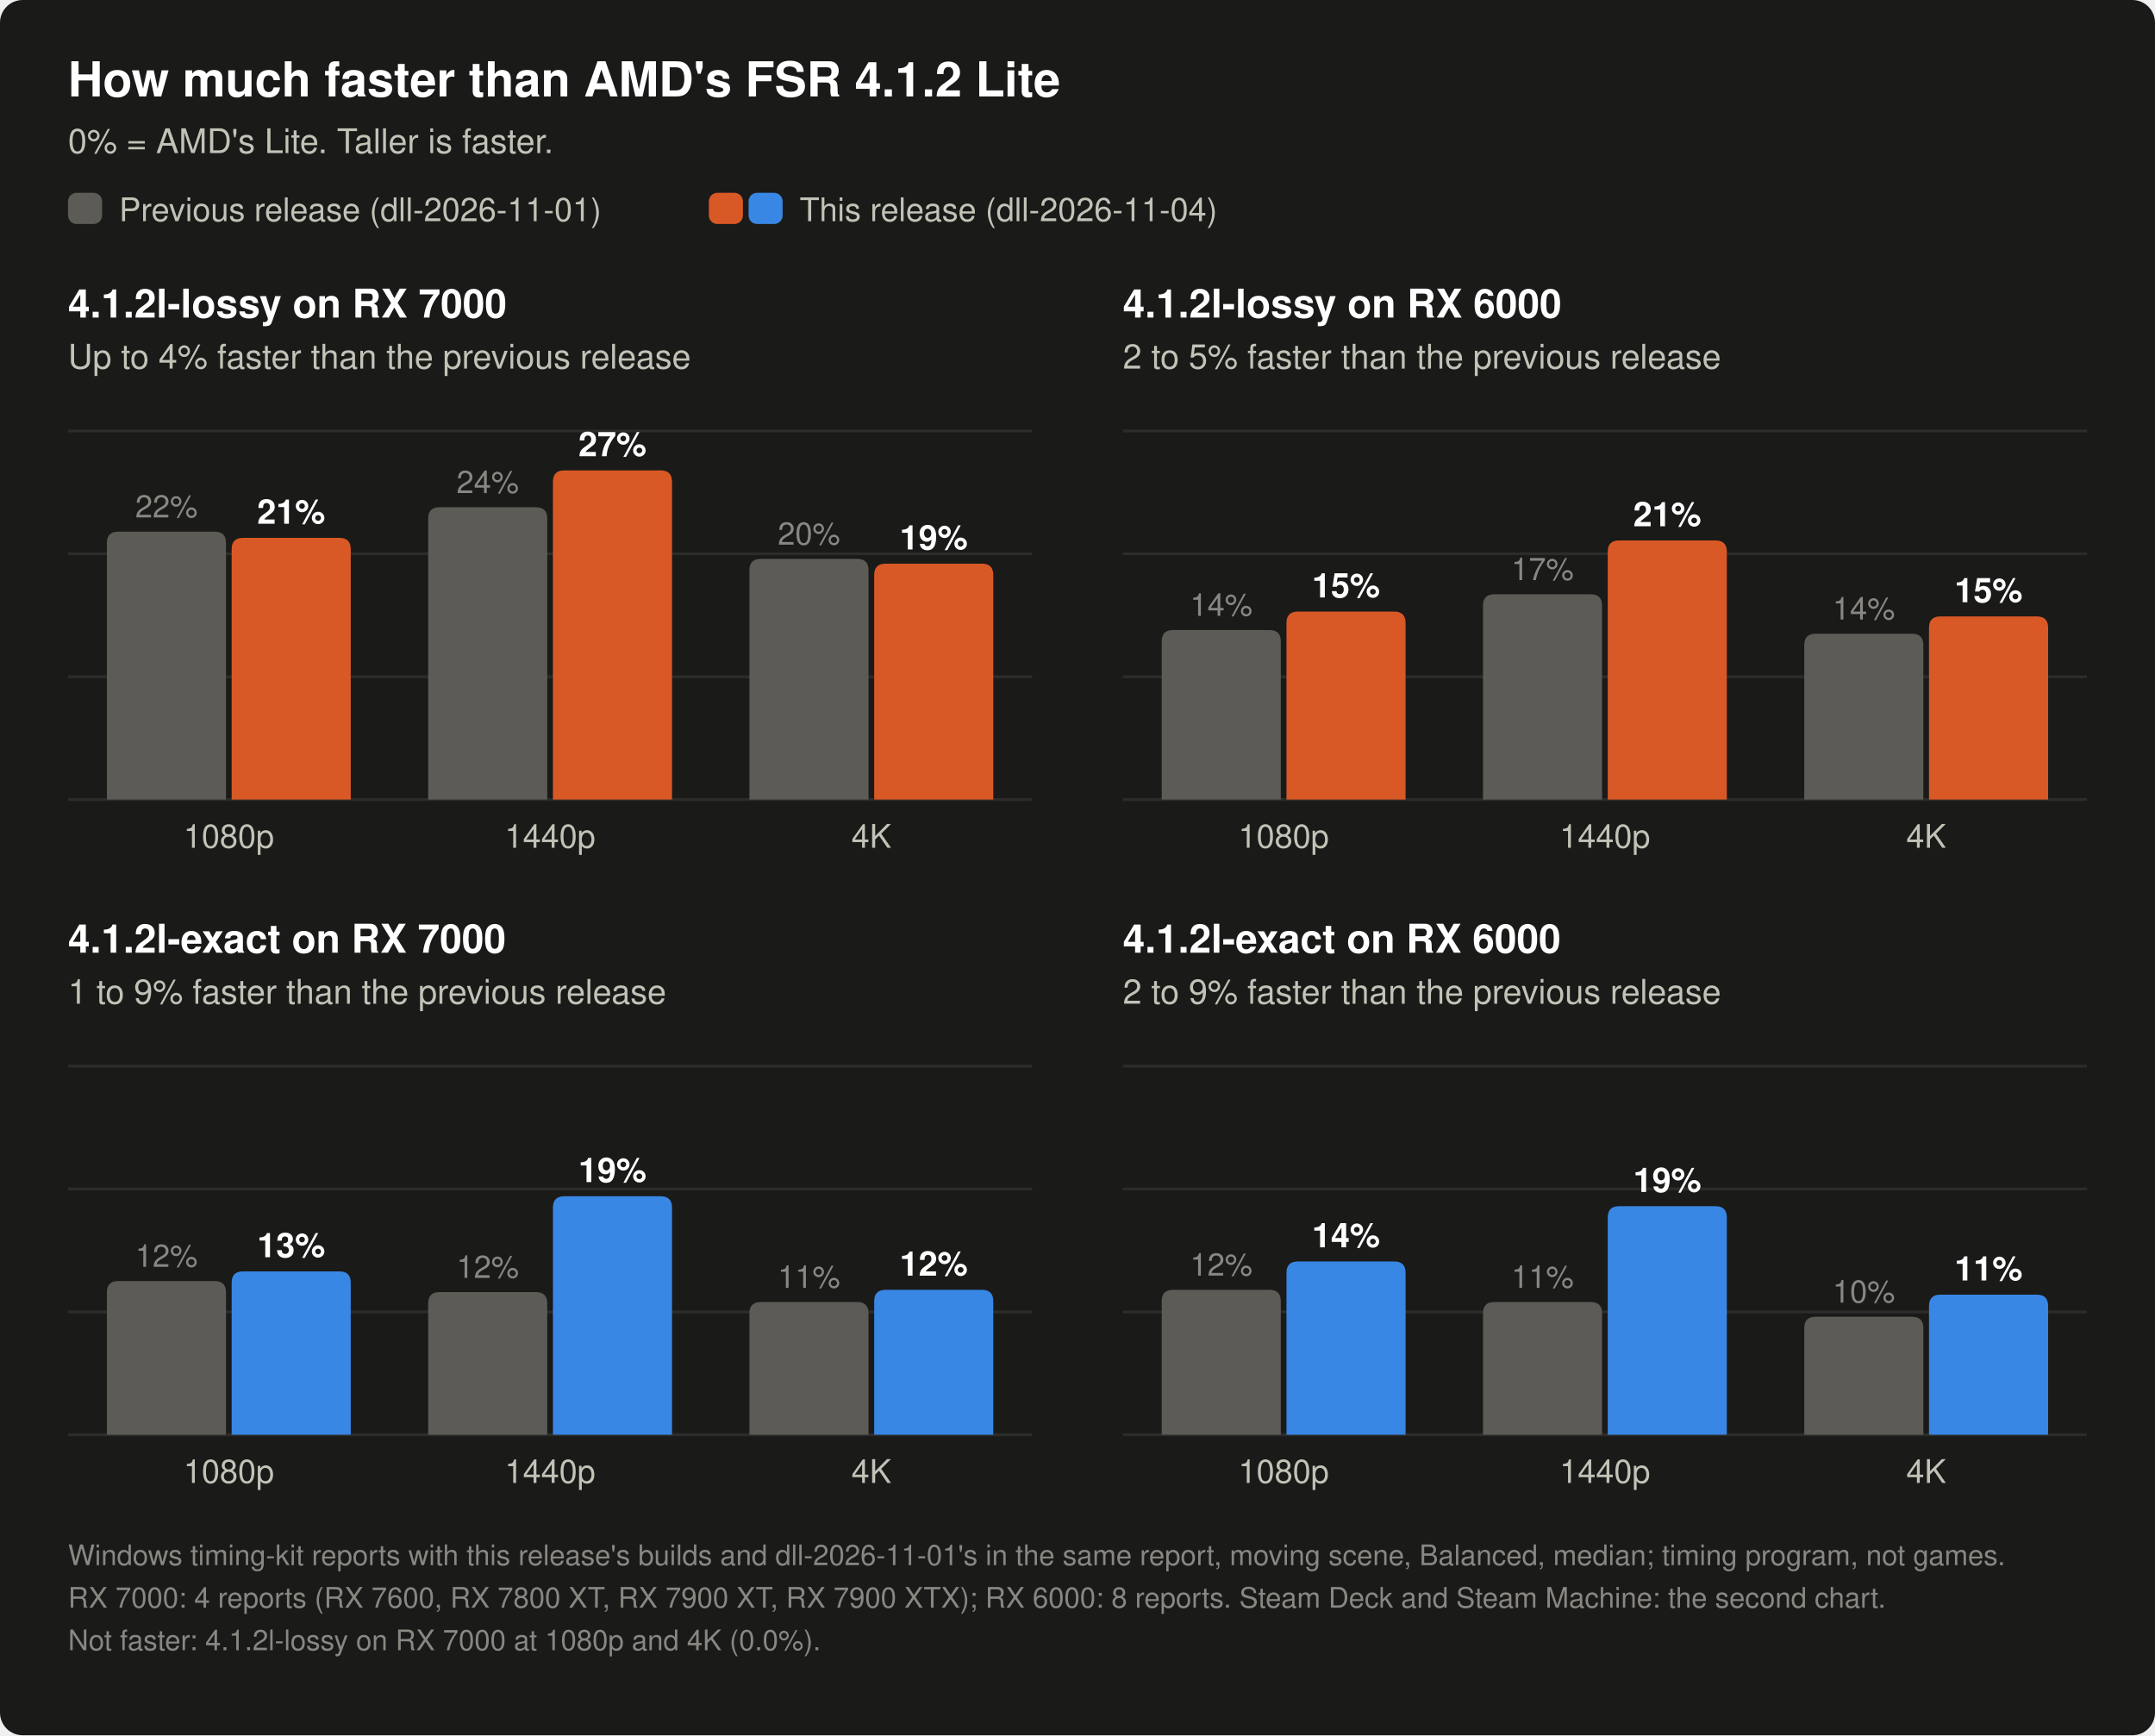
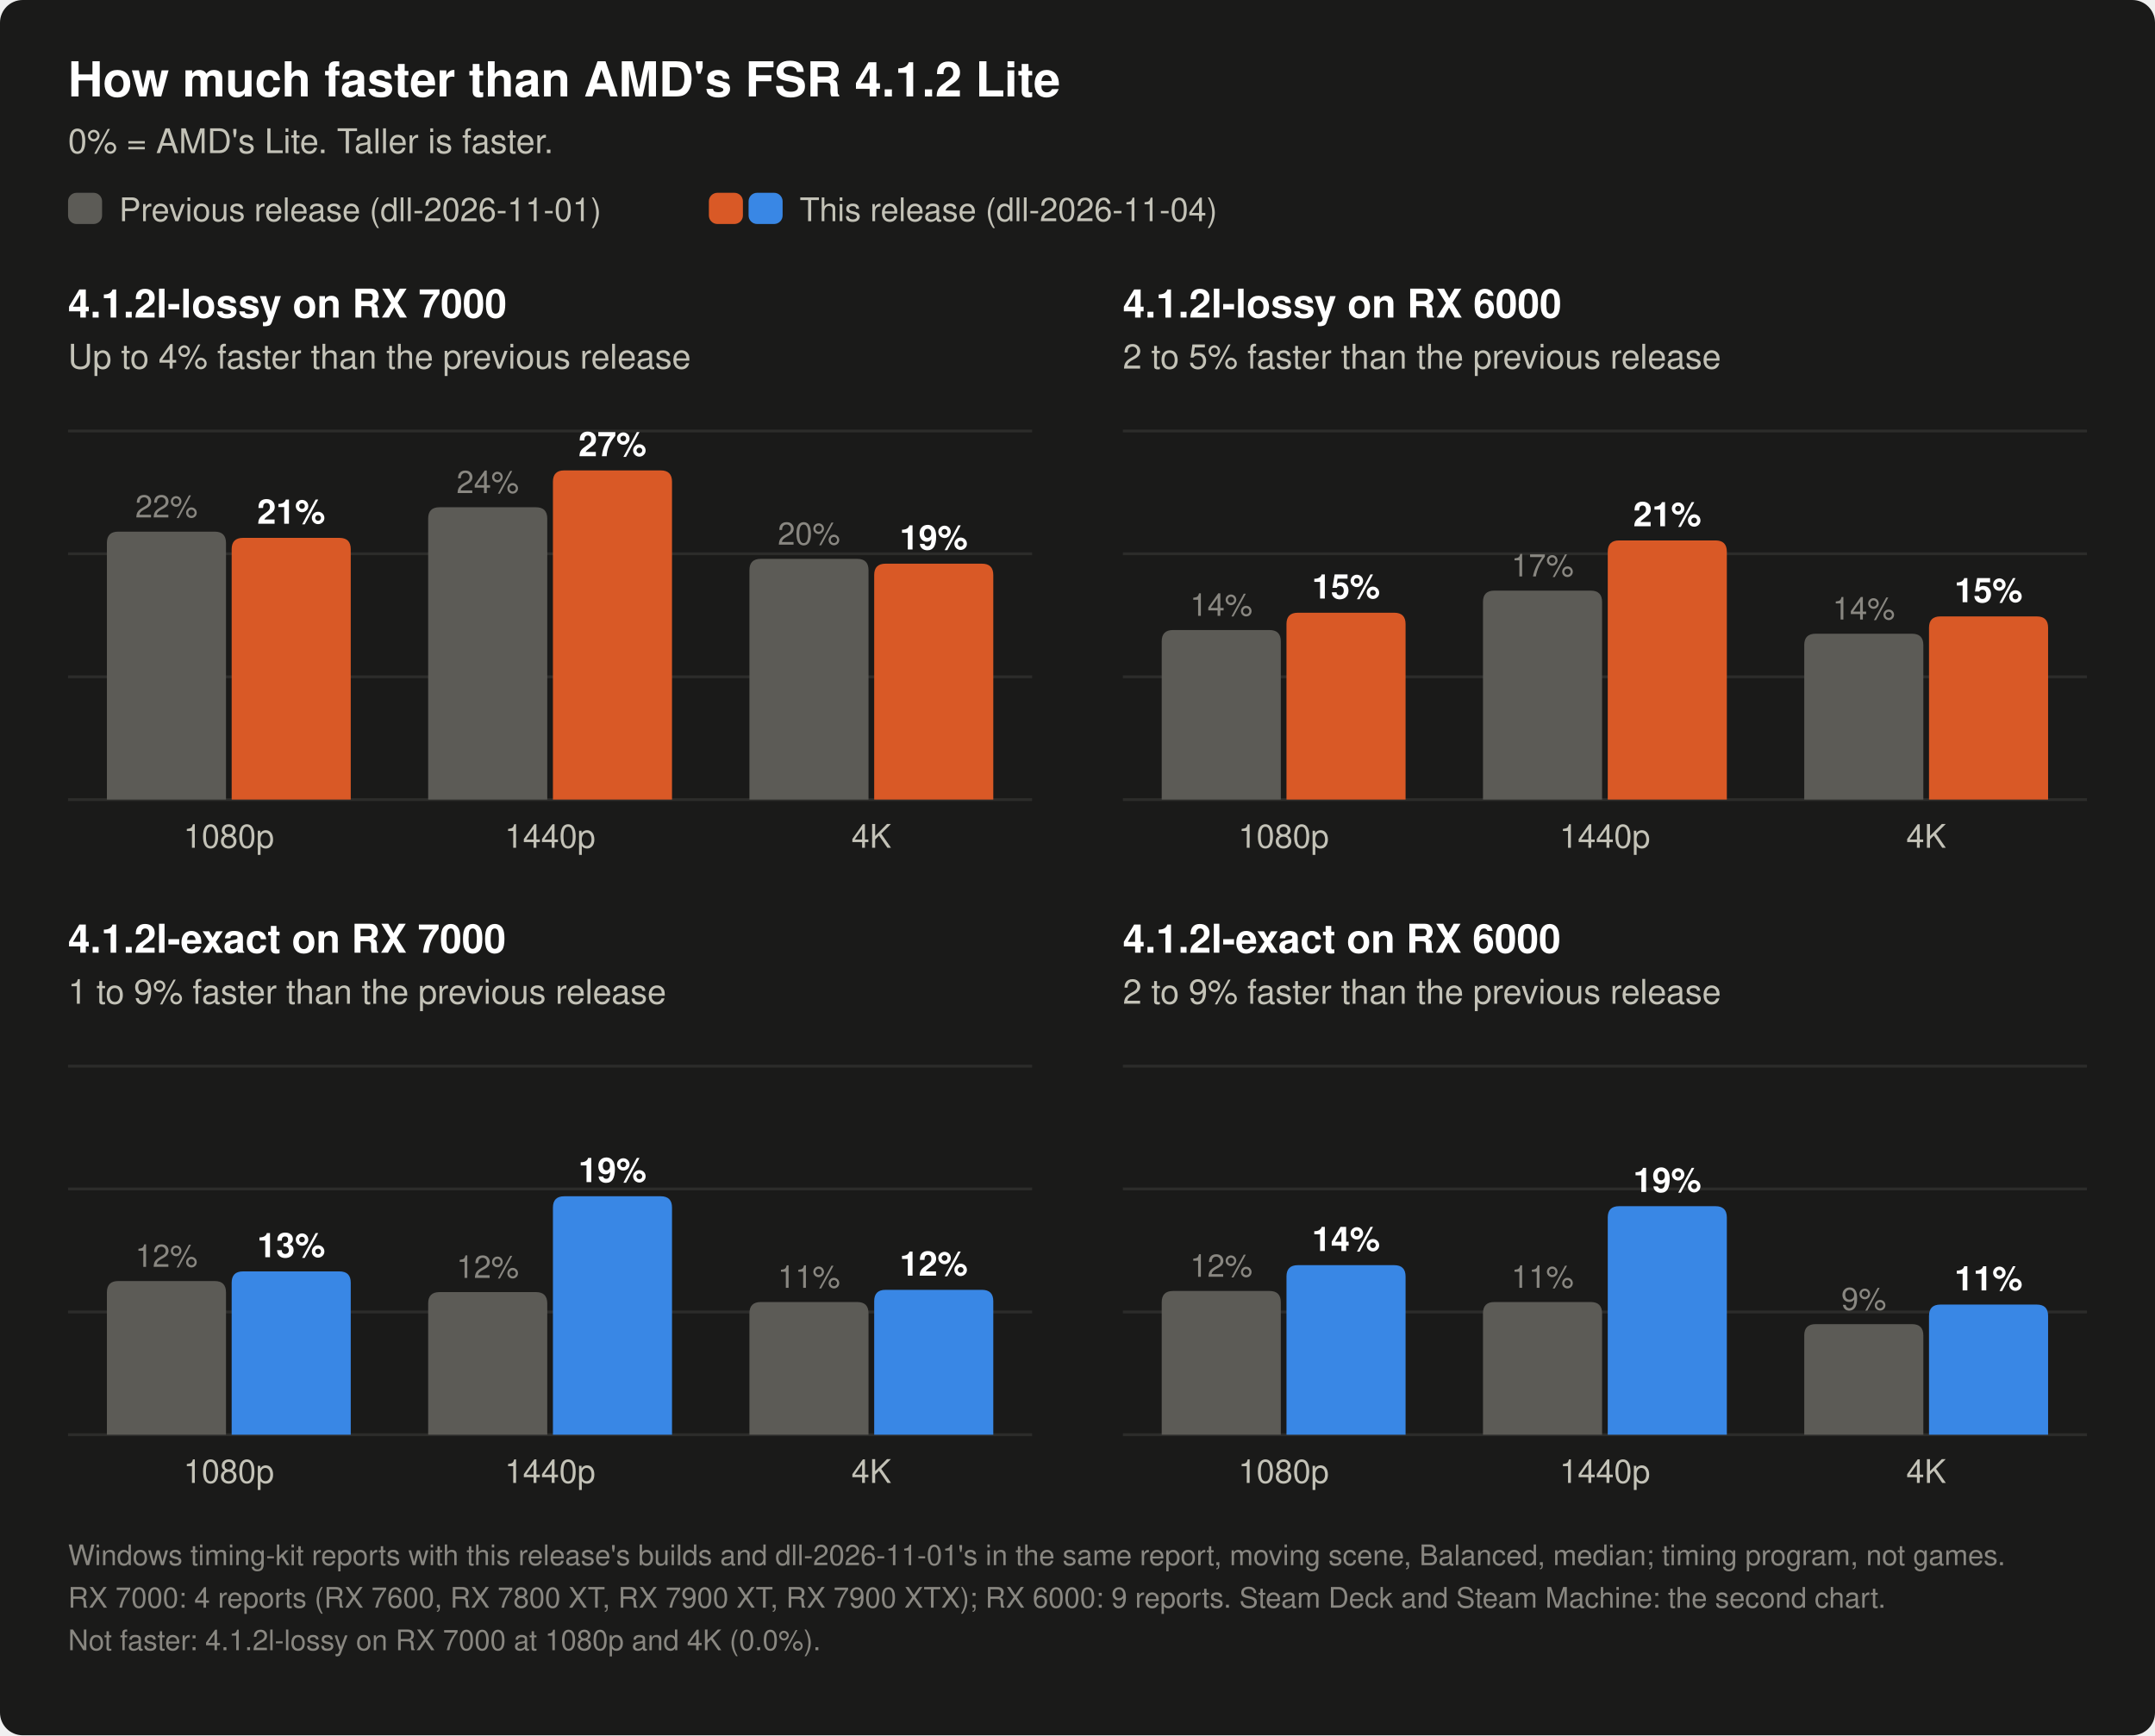
- <svg xmlns="http://www.w3.org/2000/svg" width="760" height="612" viewBox="0 0 760 612" role="img" aria-label="4.1.2l-lossy on RX 7000: faster than AMD's Lite at 1080p / 1440p / 4K, previous release 21.8 / 23.8 / 19.6%, this release 21.3 / 26.8 / 19.2%. 4.1.2l-lossy on RX 6000: faster than AMD's Lite at 1080p / 1440p / 4K, previous release 13.8 / 16.7 / 13.5%, this release 15.3 / 21.1 / 14.9%. 4.1.2l-exact on RX 7000: faster than AMD's Lite at 1080p / 1440p / 4K, previous release 12.5 / 11.6 / 10.8%, this release 13.3 / 19.4 / 11.8%. 4.1.2l-exact on RX 6000: faster than AMD's Lite at 1080p / 1440p / 4K, previous release 11.8 / 10.8 / 9.6%, this release 14.1 / 18.6 / 11.4%.">
+ <svg xmlns="http://www.w3.org/2000/svg" width="760" height="612" viewBox="0 0 760 612" role="img" aria-label="4.1.2l-lossy on RX 7000: faster than AMD's Lite at 1080p / 1440p / 4K, previous release 21.8 / 23.8 / 19.6%, this release 21.3 / 26.8 / 19.2%. 4.1.2l-lossy on RX 6000: faster than AMD's Lite at 1080p / 1440p / 4K, previous release 13.8 / 17.0 / 13.5%, this release 15.2 / 21.1 / 14.9%. 4.1.2l-exact on RX 7000: faster than AMD's Lite at 1080p / 1440p / 4K, previous release 12.5 / 11.6 / 10.8%, this release 13.3 / 19.4 / 11.8%. 4.1.2l-exact on RX 6000: faster than AMD's Lite at 1080p / 1440p / 4K, previous release 11.7 / 10.8 / 9.0%, this release 13.8 / 18.6 / 10.6%.">
  <rect width="760" height="612" rx="8" fill="#1a1a19" />
  <text x="24.0" y="34.0" font-family="-apple-system, 'Segoe UI', Helvetica, Arial, sans-serif" font-size="17" font-weight="600" text-anchor="start" fill="#ffffff">How much faster than AMD's FSR 4.1.2 Lite</text>
  <text x="24.0" y="54.0" font-family="-apple-system, 'Segoe UI', Helvetica, Arial, sans-serif" font-size="12" text-anchor="start" fill="#c3c2b7">0% = AMD's Lite. Taller is faster.</text>
  <rect x="24" y="68" width="12" height="11" rx="3" fill="#5c5b56" />
  <text x="42.0" y="78.0" font-family="-apple-system, 'Segoe UI', Helvetica, Arial, sans-serif" font-size="11.5" text-anchor="start" fill="#c3c2b7">Previous release (dll-2026-11-01)</text>
  <rect x="250" y="68" width="12" height="11" rx="3" fill="#d95926" />
  <rect x="264" y="68" width="12" height="11" rx="3" fill="#3987e5" />
  <text x="282.0" y="78.0" font-family="-apple-system, 'Segoe UI', Helvetica, Arial, sans-serif" font-size="11.5" text-anchor="start" fill="#c3c2b7">This release (dll-2026-11-04)</text>
  <text x="24.0" y="112.0" font-family="-apple-system, 'Segoe UI', Helvetica, Arial, sans-serif" font-size="14" font-weight="600" text-anchor="start" fill="#ffffff">4.1.2l-lossy on RX 7000</text>
  <text x="24.0" y="130.0" font-family="-apple-system, 'Segoe UI', Helvetica, Arial, sans-serif" font-size="12" text-anchor="start" fill="#c3c2b7">Up to 4% faster than the previous release</text>
  <line x1="24" y1="282.0" x2="364" y2="282.0" stroke="#2c2c2a" stroke-width="1" />
  <line x1="24" y1="238.7" x2="364" y2="238.7" stroke="#2c2c2a" stroke-width="1" />
  <line x1="24" y1="195.3" x2="364" y2="195.3" stroke="#2c2c2a" stroke-width="1" />
  <line x1="24" y1="152.0" x2="364" y2="152.0" stroke="#2c2c2a" stroke-width="1" />
  <path d="M37.7,282 V191.5 Q37.7,187.5 41.7,187.5 H75.7 Q79.7,187.5 79.7,191.5 V282 Z" fill="#5c5b56" />
  <text x="58.7" y="182.5" font-family="-apple-system, 'Segoe UI', Helvetica, Arial, sans-serif" font-size="11" text-anchor="middle" fill="#898781">22%</text>
  <path d="M81.7,282 V193.7 Q81.7,189.7 85.7,189.7 H119.7 Q123.7,189.7 123.7,193.7 V282 Z" fill="#d95926" />
  <text x="102.7" y="184.7" font-family="-apple-system, 'Segoe UI', Helvetica, Arial, sans-serif" font-size="12" font-weight="600" text-anchor="middle" fill="#ffffff">21%</text>
  <text x="80.7" y="299.0" font-family="-apple-system, 'Segoe UI', Helvetica, Arial, sans-serif" font-size="11.5" text-anchor="middle" fill="#c3c2b7">1080p</text>
  <path d="M151.0,282 V182.9 Q151.0,178.9 155.0,178.9 H189.0 Q193.0,178.9 193.0,182.9 V282 Z" fill="#5c5b56" />
  <text x="172.0" y="173.9" font-family="-apple-system, 'Segoe UI', Helvetica, Arial, sans-serif" font-size="11" text-anchor="middle" fill="#898781">24%</text>
  <path d="M195.0,282 V169.9 Q195.0,165.9 199.0,165.9 H233.0 Q237.0,165.9 237.0,169.9 V282 Z" fill="#d95926" />
  <text x="216.0" y="160.9" font-family="-apple-system, 'Segoe UI', Helvetica, Arial, sans-serif" font-size="12" font-weight="600" text-anchor="middle" fill="#ffffff">27%</text>
  <text x="194.0" y="299.0" font-family="-apple-system, 'Segoe UI', Helvetica, Arial, sans-serif" font-size="11.5" text-anchor="middle" fill="#c3c2b7">1440p</text>
  <path d="M264.3,282 V201.1 Q264.3,197.1 268.3,197.1 H302.3 Q306.3,197.1 306.3,201.1 V282 Z" fill="#5c5b56" />
  <text x="285.3" y="192.1" font-family="-apple-system, 'Segoe UI', Helvetica, Arial, sans-serif" font-size="11" text-anchor="middle" fill="#898781">20%</text>
  <path d="M308.3,282 V202.8 Q308.3,198.8 312.3,198.8 H346.3 Q350.3,198.8 350.3,202.8 V282 Z" fill="#d95926" />
  <text x="329.3" y="193.8" font-family="-apple-system, 'Segoe UI', Helvetica, Arial, sans-serif" font-size="12" font-weight="600" text-anchor="middle" fill="#ffffff">19%</text>
  <text x="307.3" y="299.0" font-family="-apple-system, 'Segoe UI', Helvetica, Arial, sans-serif" font-size="11.5" text-anchor="middle" fill="#c3c2b7">4K</text>
  <text x="396.0" y="112.0" font-family="-apple-system, 'Segoe UI', Helvetica, Arial, sans-serif" font-size="14" font-weight="600" text-anchor="start" fill="#ffffff">4.1.2l-lossy on RX 6000</text>
  <text x="396.0" y="130.0" font-family="-apple-system, 'Segoe UI', Helvetica, Arial, sans-serif" font-size="12" text-anchor="start" fill="#c3c2b7">2 to 5% faster than the previous release</text>
  <line x1="396" y1="282.0" x2="736" y2="282.0" stroke="#2c2c2a" stroke-width="1" />
  <line x1="396" y1="238.7" x2="736" y2="238.7" stroke="#2c2c2a" stroke-width="1" />
  <line x1="396" y1="195.3" x2="736" y2="195.3" stroke="#2c2c2a" stroke-width="1" />
  <line x1="396" y1="152.0" x2="736" y2="152.0" stroke="#2c2c2a" stroke-width="1" />
  <path d="M409.7,282 V226.2 Q409.7,222.2 413.7,222.2 H447.7 Q451.7,222.2 451.7,226.2 V282 Z" fill="#5c5b56" />
  <text x="430.7" y="217.2" font-family="-apple-system, 'Segoe UI', Helvetica, Arial, sans-serif" font-size="11" text-anchor="middle" fill="#898781">14%</text>
-   <path d="M453.7,282 V219.7 Q453.7,215.7 457.7,215.7 H491.7 Q495.7,215.7 495.7,219.7 V282 Z" fill="#d95926" />
-   <text x="474.7" y="210.7" font-family="-apple-system, 'Segoe UI', Helvetica, Arial, sans-serif" font-size="12" font-weight="600" text-anchor="middle" fill="#ffffff">15%</text>
+   <path d="M453.7,282 V220.1 Q453.7,216.1 457.7,216.1 H491.7 Q495.7,216.1 495.7,220.1 V282 Z" fill="#d95926" />
+   <text x="474.7" y="211.1" font-family="-apple-system, 'Segoe UI', Helvetica, Arial, sans-serif" font-size="12" font-weight="600" text-anchor="middle" fill="#ffffff">15%</text>
  <text x="452.7" y="299.0" font-family="-apple-system, 'Segoe UI', Helvetica, Arial, sans-serif" font-size="11.5" text-anchor="middle" fill="#c3c2b7">1080p</text>
-   <path d="M523.0,282 V213.6 Q523.0,209.6 527.0,209.6 H561.0 Q565.0,209.6 565.0,213.6 V282 Z" fill="#5c5b56" />
-   <text x="544.0" y="204.6" font-family="-apple-system, 'Segoe UI', Helvetica, Arial, sans-serif" font-size="11" text-anchor="middle" fill="#898781">17%</text>
+   <path d="M523.0,282 V212.3 Q523.0,208.3 527.0,208.3 H561.0 Q565.0,208.3 565.0,212.3 V282 Z" fill="#5c5b56" />
+   <text x="544.0" y="203.3" font-family="-apple-system, 'Segoe UI', Helvetica, Arial, sans-serif" font-size="11" text-anchor="middle" fill="#898781">17%</text>
  <path d="M567.0,282 V194.6 Q567.0,190.6 571.0,190.6 H605.0 Q609.0,190.6 609.0,194.6 V282 Z" fill="#d95926" />
  <text x="588.0" y="185.6" font-family="-apple-system, 'Segoe UI', Helvetica, Arial, sans-serif" font-size="12" font-weight="600" text-anchor="middle" fill="#ffffff">21%</text>
  <text x="566.0" y="299.0" font-family="-apple-system, 'Segoe UI', Helvetica, Arial, sans-serif" font-size="11.5" text-anchor="middle" fill="#c3c2b7">1440p</text>
  <path d="M636.3,282 V227.5 Q636.3,223.5 640.3,223.5 H674.3 Q678.3,223.5 678.3,227.5 V282 Z" fill="#5c5b56" />
  <text x="657.3" y="218.5" font-family="-apple-system, 'Segoe UI', Helvetica, Arial, sans-serif" font-size="11" text-anchor="middle" fill="#898781">14%</text>
  <path d="M680.3,282 V221.4 Q680.3,217.4 684.3,217.4 H718.3 Q722.3,217.4 722.3,221.4 V282 Z" fill="#d95926" />
  <text x="701.3" y="212.4" font-family="-apple-system, 'Segoe UI', Helvetica, Arial, sans-serif" font-size="12" font-weight="600" text-anchor="middle" fill="#ffffff">15%</text>
  <text x="679.3" y="299.0" font-family="-apple-system, 'Segoe UI', Helvetica, Arial, sans-serif" font-size="11.5" text-anchor="middle" fill="#c3c2b7">4K</text>
  <text x="24.0" y="336.0" font-family="-apple-system, 'Segoe UI', Helvetica, Arial, sans-serif" font-size="14" font-weight="600" text-anchor="start" fill="#ffffff">4.1.2l-exact on RX 7000</text>
  <text x="24.0" y="354.0" font-family="-apple-system, 'Segoe UI', Helvetica, Arial, sans-serif" font-size="12" text-anchor="start" fill="#c3c2b7">1 to 9% faster than the previous release</text>
  <line x1="24" y1="506.0" x2="364" y2="506.0" stroke="#2c2c2a" stroke-width="1" />
  <line x1="24" y1="462.7" x2="364" y2="462.7" stroke="#2c2c2a" stroke-width="1" />
  <line x1="24" y1="419.3" x2="364" y2="419.3" stroke="#2c2c2a" stroke-width="1" />
  <line x1="24" y1="376.0" x2="364" y2="376.0" stroke="#2c2c2a" stroke-width="1" />
  <path d="M37.7,506 V455.8 Q37.7,451.8 41.7,451.8 H75.7 Q79.7,451.8 79.7,455.8 V506 Z" fill="#5c5b56" />
  <text x="58.7" y="446.8" font-family="-apple-system, 'Segoe UI', Helvetica, Arial, sans-serif" font-size="11" text-anchor="middle" fill="#898781">12%</text>
  <path d="M81.7,506 V452.4 Q81.7,448.4 85.7,448.4 H119.7 Q123.7,448.4 123.7,452.4 V506 Z" fill="#3987e5" />
  <text x="102.7" y="443.4" font-family="-apple-system, 'Segoe UI', Helvetica, Arial, sans-serif" font-size="12" font-weight="600" text-anchor="middle" fill="#ffffff">13%</text>
  <text x="80.7" y="523.0" font-family="-apple-system, 'Segoe UI', Helvetica, Arial, sans-serif" font-size="11.5" text-anchor="middle" fill="#c3c2b7">1080p</text>
  <path d="M151.0,506 V459.7 Q151.0,455.7 155.0,455.7 H189.0 Q193.0,455.7 193.0,459.7 V506 Z" fill="#5c5b56" />
  <text x="172.0" y="450.7" font-family="-apple-system, 'Segoe UI', Helvetica, Arial, sans-serif" font-size="11" text-anchor="middle" fill="#898781">12%</text>
  <path d="M195.0,506 V425.9 Q195.0,421.9 199.0,421.9 H233.0 Q237.0,421.9 237.0,425.9 V506 Z" fill="#3987e5" />
  <text x="216.0" y="416.9" font-family="-apple-system, 'Segoe UI', Helvetica, Arial, sans-serif" font-size="12" font-weight="600" text-anchor="middle" fill="#ffffff">19%</text>
  <text x="194.0" y="523.0" font-family="-apple-system, 'Segoe UI', Helvetica, Arial, sans-serif" font-size="11.5" text-anchor="middle" fill="#c3c2b7">1440p</text>
  <path d="M264.3,506 V463.2 Q264.3,459.2 268.3,459.2 H302.3 Q306.3,459.2 306.3,463.2 V506 Z" fill="#5c5b56" />
  <text x="285.3" y="454.2" font-family="-apple-system, 'Segoe UI', Helvetica, Arial, sans-serif" font-size="11" text-anchor="middle" fill="#898781">11%</text>
  <path d="M308.3,506 V458.9 Q308.3,454.9 312.3,454.9 H346.3 Q350.3,454.9 350.3,458.9 V506 Z" fill="#3987e5" />
  <text x="329.3" y="449.9" font-family="-apple-system, 'Segoe UI', Helvetica, Arial, sans-serif" font-size="12" font-weight="600" text-anchor="middle" fill="#ffffff">12%</text>
  <text x="307.3" y="523.0" font-family="-apple-system, 'Segoe UI', Helvetica, Arial, sans-serif" font-size="11.5" text-anchor="middle" fill="#c3c2b7">4K</text>
  <text x="396.0" y="336.0" font-family="-apple-system, 'Segoe UI', Helvetica, Arial, sans-serif" font-size="14" font-weight="600" text-anchor="start" fill="#ffffff">4.1.2l-exact on RX 6000</text>
  <text x="396.0" y="354.0" font-family="-apple-system, 'Segoe UI', Helvetica, Arial, sans-serif" font-size="12" text-anchor="start" fill="#c3c2b7">2 to 9% faster than the previous release</text>
  <line x1="396" y1="506.0" x2="736" y2="506.0" stroke="#2c2c2a" stroke-width="1" />
  <line x1="396" y1="462.7" x2="736" y2="462.7" stroke="#2c2c2a" stroke-width="1" />
  <line x1="396" y1="419.3" x2="736" y2="419.3" stroke="#2c2c2a" stroke-width="1" />
  <line x1="396" y1="376.0" x2="736" y2="376.0" stroke="#2c2c2a" stroke-width="1" />
-   <path d="M409.7,506 V458.9 Q409.7,454.9 413.7,454.9 H447.7 Q451.7,454.9 451.7,458.9 V506 Z" fill="#5c5b56" />
-   <text x="430.7" y="449.9" font-family="-apple-system, 'Segoe UI', Helvetica, Arial, sans-serif" font-size="11" text-anchor="middle" fill="#898781">12%</text>
-   <path d="M453.7,506 V448.9 Q453.7,444.9 457.7,444.9 H491.7 Q495.7,444.9 495.7,448.9 V506 Z" fill="#3987e5" />
-   <text x="474.7" y="439.9" font-family="-apple-system, 'Segoe UI', Helvetica, Arial, sans-serif" font-size="12" font-weight="600" text-anchor="middle" fill="#ffffff">14%</text>
+   <path d="M409.7,506 V459.3 Q409.7,455.3 413.7,455.3 H447.7 Q451.7,455.3 451.7,459.3 V506 Z" fill="#5c5b56" />
+   <text x="430.7" y="450.3" font-family="-apple-system, 'Segoe UI', Helvetica, Arial, sans-serif" font-size="11" text-anchor="middle" fill="#898781">12%</text>
+   <path d="M453.7,506 V450.2 Q453.7,446.2 457.7,446.2 H491.7 Q495.7,446.2 495.7,450.2 V506 Z" fill="#3987e5" />
+   <text x="474.7" y="441.2" font-family="-apple-system, 'Segoe UI', Helvetica, Arial, sans-serif" font-size="12" font-weight="600" text-anchor="middle" fill="#ffffff">14%</text>
  <text x="452.7" y="523.0" font-family="-apple-system, 'Segoe UI', Helvetica, Arial, sans-serif" font-size="11.5" text-anchor="middle" fill="#c3c2b7">1080p</text>
  <path d="M523.0,506 V463.2 Q523.0,459.2 527.0,459.2 H561.0 Q565.0,459.2 565.0,463.2 V506 Z" fill="#5c5b56" />
  <text x="544.0" y="454.2" font-family="-apple-system, 'Segoe UI', Helvetica, Arial, sans-serif" font-size="11" text-anchor="middle" fill="#898781">11%</text>
  <path d="M567.0,506 V429.4 Q567.0,425.4 571.0,425.4 H605.0 Q609.0,425.4 609.0,429.4 V506 Z" fill="#3987e5" />
  <text x="588.0" y="420.4" font-family="-apple-system, 'Segoe UI', Helvetica, Arial, sans-serif" font-size="12" font-weight="600" text-anchor="middle" fill="#ffffff">19%</text>
  <text x="566.0" y="523.0" font-family="-apple-system, 'Segoe UI', Helvetica, Arial, sans-serif" font-size="11.5" text-anchor="middle" fill="#c3c2b7">1440p</text>
-   <path d="M636.3,506 V468.4 Q636.3,464.4 640.3,464.4 H674.3 Q678.3,464.4 678.3,468.4 V506 Z" fill="#5c5b56" />
-   <text x="657.3" y="459.4" font-family="-apple-system, 'Segoe UI', Helvetica, Arial, sans-serif" font-size="11" text-anchor="middle" fill="#898781">10%</text>
-   <path d="M680.3,506 V460.6 Q680.3,456.6 684.3,456.6 H718.3 Q722.3,456.6 722.3,460.6 V506 Z" fill="#3987e5" />
-   <text x="701.3" y="451.6" font-family="-apple-system, 'Segoe UI', Helvetica, Arial, sans-serif" font-size="12" font-weight="600" text-anchor="middle" fill="#ffffff">11%</text>
+   <path d="M636.3,506 V471.0 Q636.3,467.0 640.3,467.0 H674.3 Q678.3,467.0 678.3,471.0 V506 Z" fill="#5c5b56" />
+   <text x="657.3" y="462.0" font-family="-apple-system, 'Segoe UI', Helvetica, Arial, sans-serif" font-size="11" text-anchor="middle" fill="#898781">9%</text>
+   <path d="M680.3,506 V464.1 Q680.3,460.1 684.3,460.1 H718.3 Q722.3,460.1 722.3,464.1 V506 Z" fill="#3987e5" />
+   <text x="701.3" y="455.1" font-family="-apple-system, 'Segoe UI', Helvetica, Arial, sans-serif" font-size="12" font-weight="600" text-anchor="middle" fill="#ffffff">11%</text>
  <text x="679.3" y="523.0" font-family="-apple-system, 'Segoe UI', Helvetica, Arial, sans-serif" font-size="11.5" text-anchor="middle" fill="#c3c2b7">4K</text>
  <text x="24.0" y="552.0" font-family="-apple-system, 'Segoe UI', Helvetica, Arial, sans-serif" font-size="10" text-anchor="start" fill="#898781">Windows timing-kit reports with this release's builds and dll-2026-11-01's in the same report, moving scene, Balanced, median; timing program, not games.</text>
-   <text x="24.0" y="567.0" font-family="-apple-system, 'Segoe UI', Helvetica, Arial, sans-serif" font-size="10" text-anchor="start" fill="#898781">RX 7000: 4 reports (RX 7600, RX 7800 XT, RX 7900 XT, RX 7900 XTX); RX 6000: 8 reports. Steam Deck and Steam Machine: the second chart.</text>
+   <text x="24.0" y="567.0" font-family="-apple-system, 'Segoe UI', Helvetica, Arial, sans-serif" font-size="10" text-anchor="start" fill="#898781">RX 7000: 4 reports (RX 7600, RX 7800 XT, RX 7900 XT, RX 7900 XTX); RX 6000: 9 reports. Steam Deck and Steam Machine: the second chart.</text>
  <text x="24.0" y="582.0" font-family="-apple-system, 'Segoe UI', Helvetica, Arial, sans-serif" font-size="10" text-anchor="start" fill="#898781">Not faster: 4.1.2l-lossy on RX 7000 at 1080p and 4K (0.0%).</text>
</svg>
